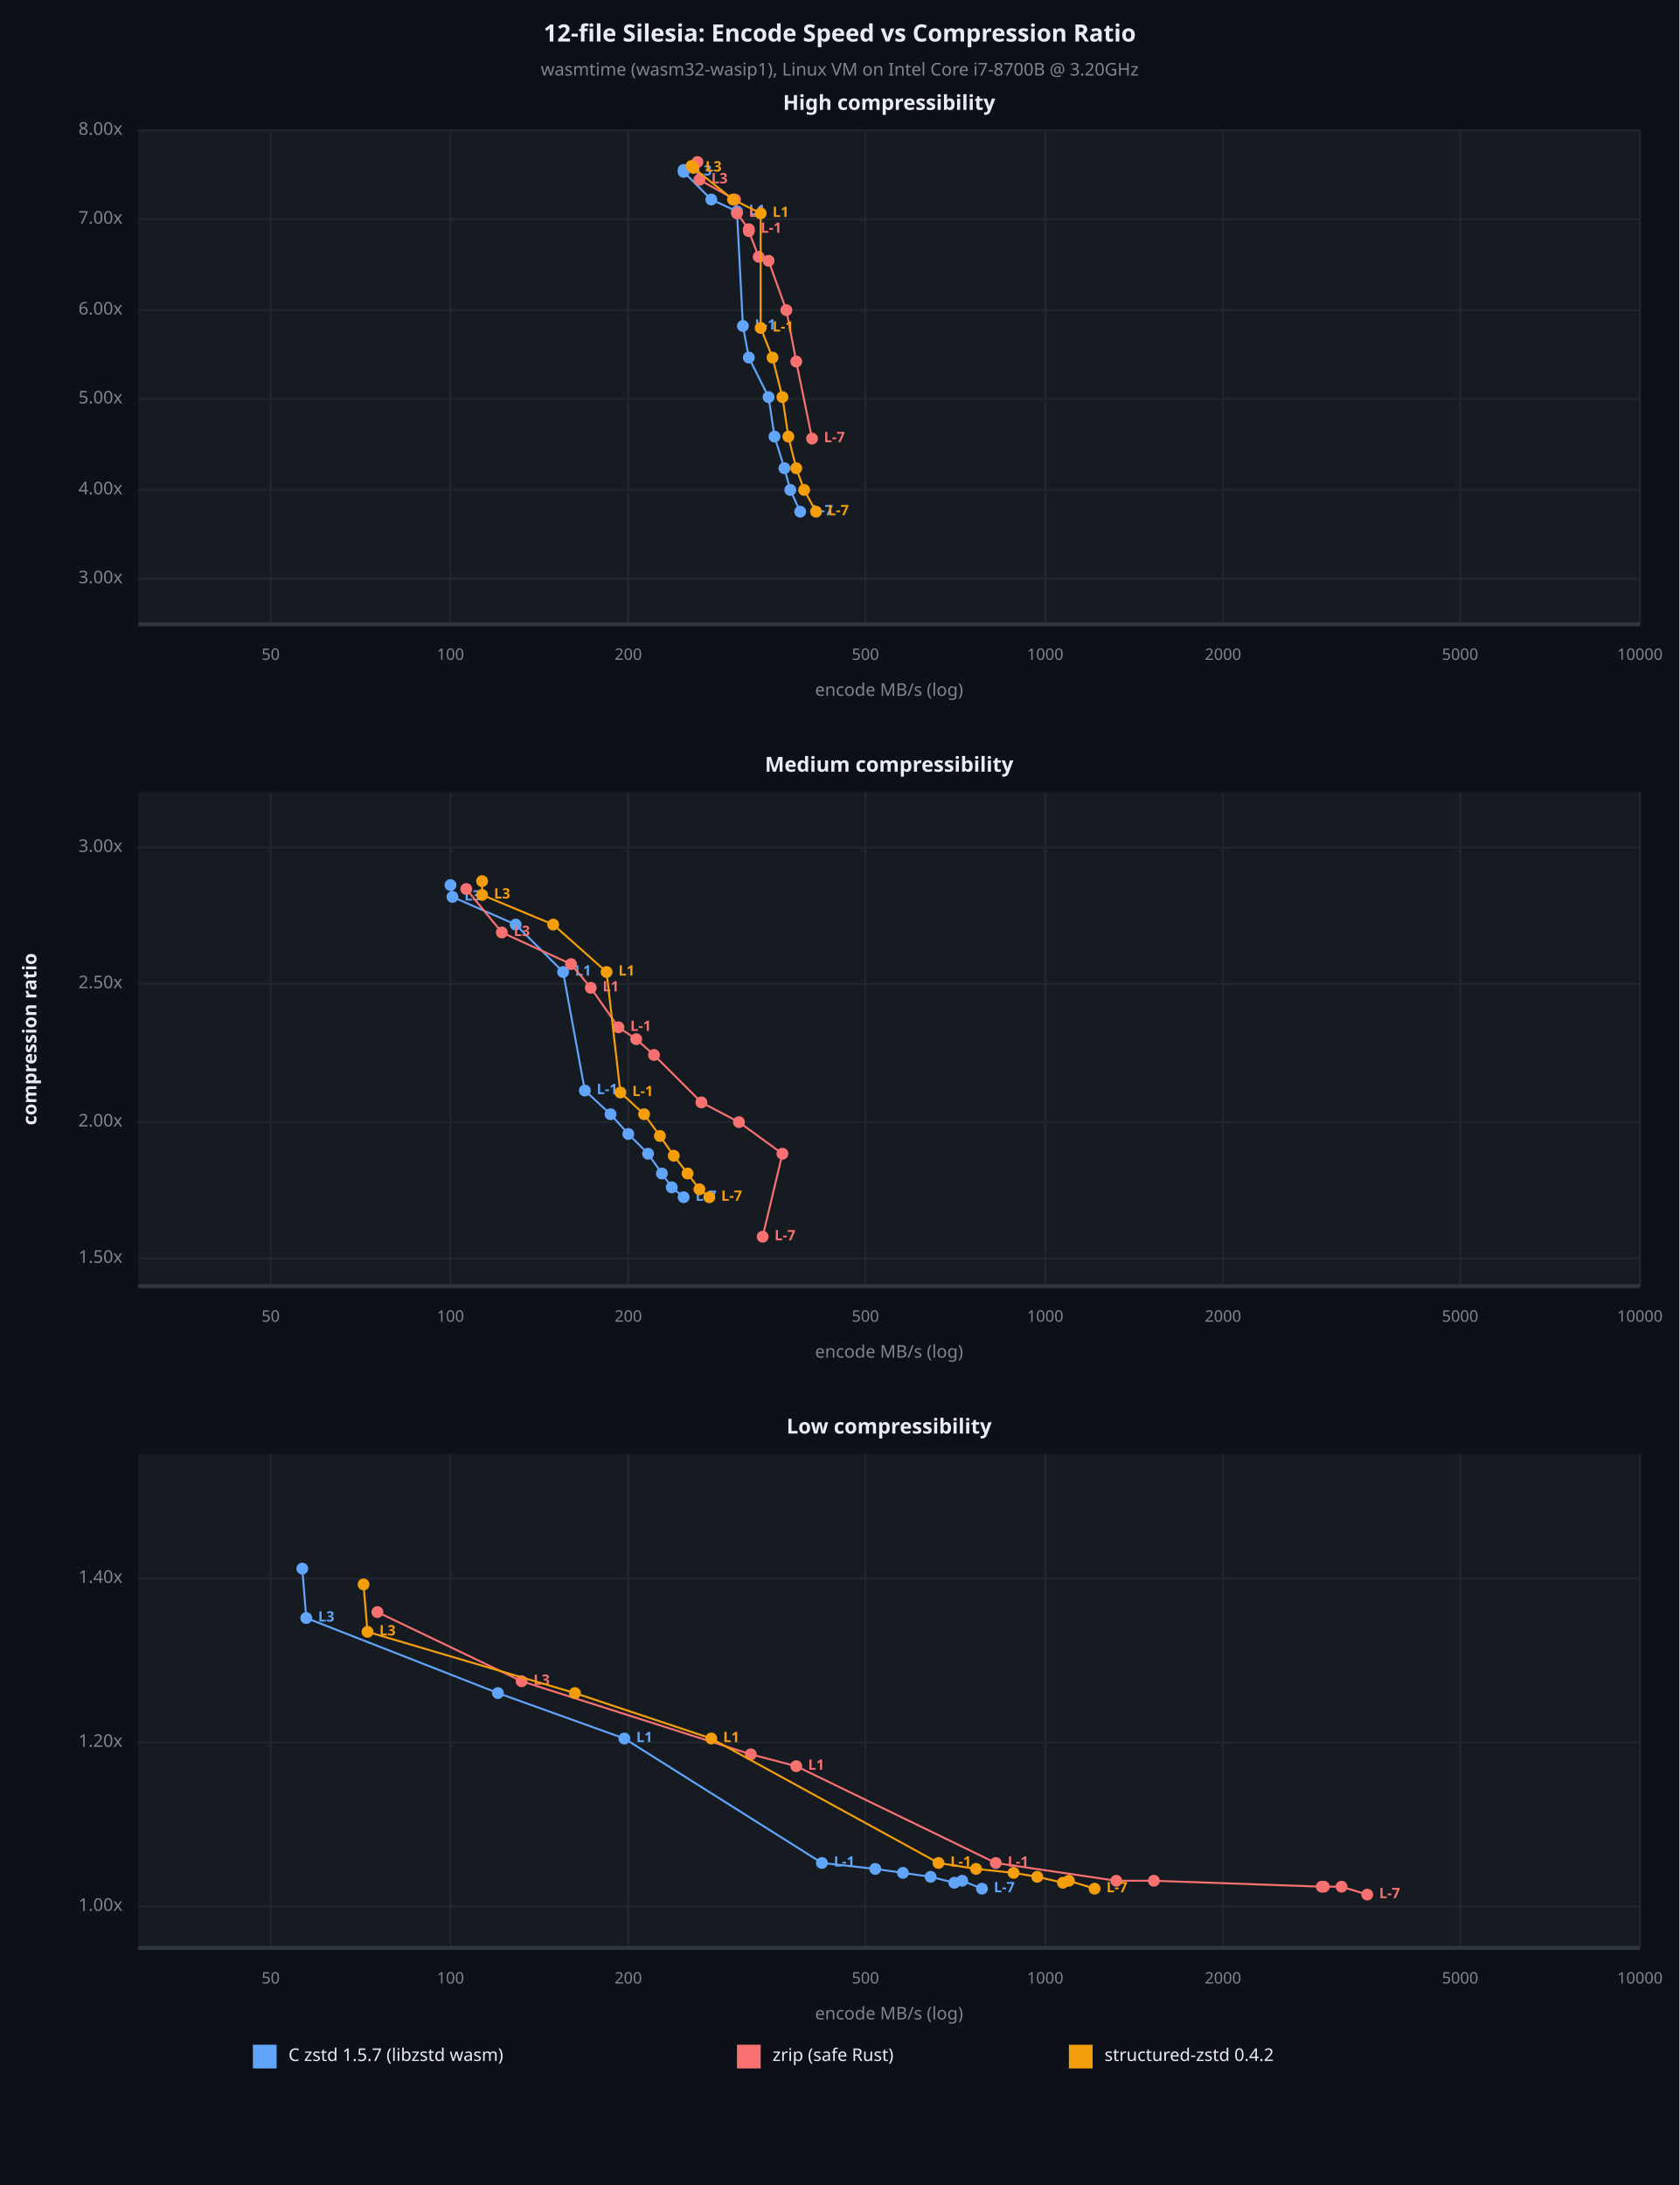
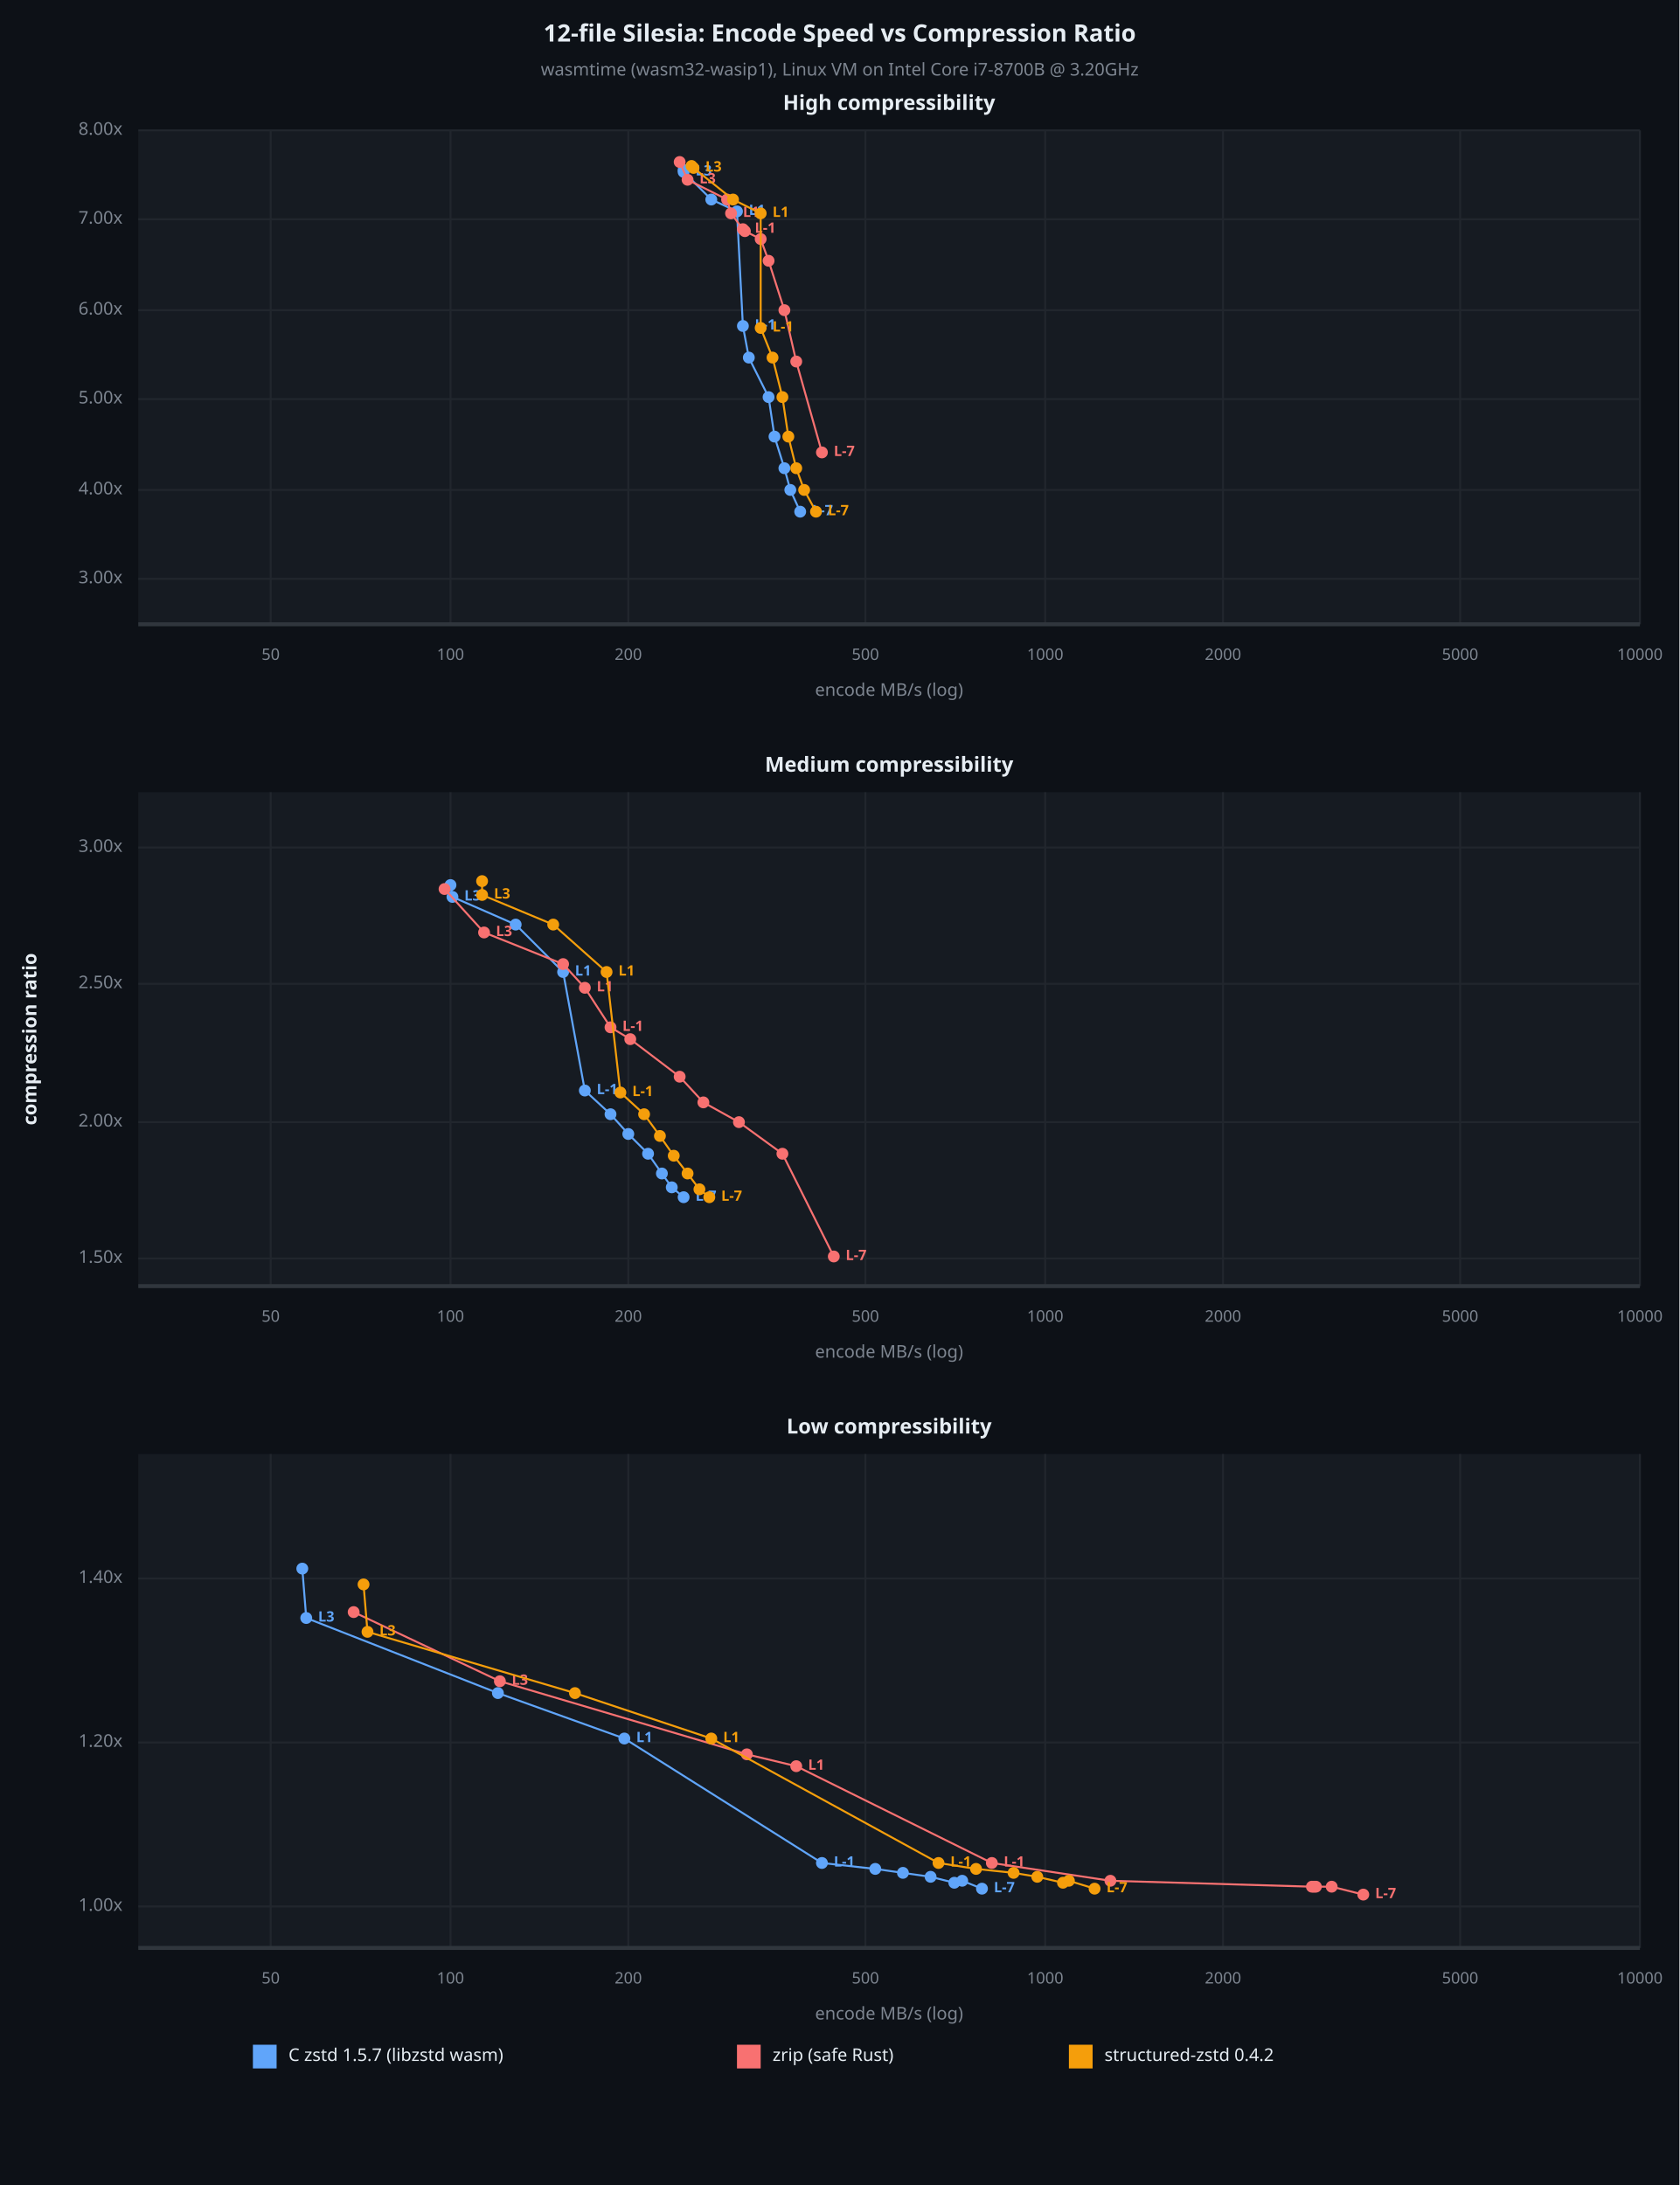
<svg xmlns="http://www.w3.org/2000/svg" viewBox="0 0 850 1106" font-family="system-ui, -apple-system, sans-serif">
  <rect x="0" y="0" width="850" height="1106" opacity="1" fill="#0D1117" stroke="none" />
  <text x="425" y="18" dy="0.5ex" text-anchor="middle" font-family="sans-serif" font-size="12.097" opacity="1" fill="#E6EDF3" font-weight="bold">
12-file Silesia: Encode Speed vs Compression Ratio
</text>
  <text x="425" y="36" dy="0.5ex" text-anchor="middle" font-family="sans-serif" font-size="8.871" opacity="1" fill="#7D8590">
wasmtime (wasm32-wasip1), Linux VM on Intel Core i7-8700B @ 3.20GHz
</text>
  <rect x="70" y="66" width="760" height="250" opacity="1" fill="#161B22" stroke="none" />
  <text x="450" y="53" dy="0.5ex" text-anchor="middle" font-family="sans-serif" font-size="10.484" opacity="1" fill="#E6EDF3" font-weight="bold">
High compressibility
</text>
  <polyline fill="none" opacity="1" stroke="#21262D" stroke-width="1" points="137,66 137,316 " />
  <text x="137" y="332" dy="0.5ex" text-anchor="middle" font-family="sans-serif" font-size="8.065" opacity="1" fill="#7D8590">
50
</text>
  <polyline fill="none" opacity="1" stroke="#21262D" stroke-width="1" points="228,66 228,316 " />
  <text x="228" y="332" dy="0.5ex" text-anchor="middle" font-family="sans-serif" font-size="8.065" opacity="1" fill="#7D8590">
100
</text>
  <polyline fill="none" opacity="1" stroke="#21262D" stroke-width="1" points="318,66 318,316 " />
  <text x="318" y="332" dy="0.5ex" text-anchor="middle" font-family="sans-serif" font-size="8.065" opacity="1" fill="#7D8590">
200
</text>
  <polyline fill="none" opacity="1" stroke="#21262D" stroke-width="1" points="438,66 438,316 " />
  <text x="438" y="332" dy="0.5ex" text-anchor="middle" font-family="sans-serif" font-size="8.065" opacity="1" fill="#7D8590">
500
</text>
  <polyline fill="none" opacity="1" stroke="#21262D" stroke-width="1" points="529,66 529,316 " />
  <text x="529" y="332" dy="0.5ex" text-anchor="middle" font-family="sans-serif" font-size="8.065" opacity="1" fill="#7D8590">
1000
</text>
  <polyline fill="none" opacity="1" stroke="#21262D" stroke-width="1" points="619,66 619,316 " />
  <text x="619" y="332" dy="0.5ex" text-anchor="middle" font-family="sans-serif" font-size="8.065" opacity="1" fill="#7D8590">
2000
</text>
  <polyline fill="none" opacity="1" stroke="#21262D" stroke-width="1" points="739,66 739,316 " />
  <text x="739" y="332" dy="0.5ex" text-anchor="middle" font-family="sans-serif" font-size="8.065" opacity="1" fill="#7D8590">
5000
</text>
  <polyline fill="none" opacity="1" stroke="#21262D" stroke-width="1" points="830,66 830,316 " />
  <text x="830" y="332" dy="0.5ex" text-anchor="middle" font-family="sans-serif" font-size="8.065" opacity="1" fill="#7D8590">
10000
</text>
  <polyline fill="none" opacity="1" stroke="#21262D" stroke-width="1" points="70,293 830,293 " />
  <text x="62" y="293" dy="0.5ex" text-anchor="end" font-family="sans-serif" font-size="8.871" opacity="1" fill="#7D8590">
3.00x
</text>
  <polyline fill="none" opacity="1" stroke="#21262D" stroke-width="1" points="70,248 830,248 " />
  <text x="62" y="248" dy="0.5ex" text-anchor="end" font-family="sans-serif" font-size="8.871" opacity="1" fill="#7D8590">
4.00x
</text>
  <polyline fill="none" opacity="1" stroke="#21262D" stroke-width="1" points="70,202 830,202 " />
  <text x="62" y="202" dy="0.5ex" text-anchor="end" font-family="sans-serif" font-size="8.871" opacity="1" fill="#7D8590">
5.00x
</text>
  <polyline fill="none" opacity="1" stroke="#21262D" stroke-width="1" points="70,157 830,157 " />
  <text x="62" y="157" dy="0.5ex" text-anchor="end" font-family="sans-serif" font-size="8.871" opacity="1" fill="#7D8590">
6.00x
</text>
  <polyline fill="none" opacity="1" stroke="#21262D" stroke-width="1" points="70,111 830,111 " />
  <text x="62" y="111" dy="0.5ex" text-anchor="end" font-family="sans-serif" font-size="8.871" opacity="1" fill="#7D8590">
7.00x
</text>
  <polyline fill="none" opacity="1" stroke="#21262D" stroke-width="1" points="70,66 830,66 " />
  <text x="62" y="66" dy="0.5ex" text-anchor="end" font-family="sans-serif" font-size="8.871" opacity="1" fill="#7D8590">
8.00x
</text>
  <polyline fill="none" opacity="1" stroke="#30363D" stroke-width="2" points="70,316 830,316 " />
  <polyline fill="none" opacity="1" stroke="#60A5FA" stroke-width="1" points="405,259 400,248 397,237 392,221 389,201 379,181 376,165 373,107 360,101 346,87 346,86 " />
  <circle cx="405" cy="259" r="3" opacity="1" fill="#60A5FA" stroke="none" stroke-width="1" />
  <text x="411" y="259" dy="0.5ex" text-anchor="start" font-family="sans-serif" font-size="7.258" opacity="1" fill="#60A5FA" font-weight="bold">
L-7
</text>
  <circle cx="400" cy="248" r="3" opacity="1" fill="#60A5FA" stroke="none" stroke-width="1" />
  <circle cx="397" cy="237" r="3" opacity="1" fill="#60A5FA" stroke="none" stroke-width="1" />
  <circle cx="392" cy="221" r="3" opacity="1" fill="#60A5FA" stroke="none" stroke-width="1" />
  <circle cx="389" cy="201" r="3" opacity="1" fill="#60A5FA" stroke="none" stroke-width="1" />
  <circle cx="379" cy="181" r="3" opacity="1" fill="#60A5FA" stroke="none" stroke-width="1" />
  <circle cx="376" cy="165" r="3" opacity="1" fill="#60A5FA" stroke="none" stroke-width="1" />
  <text x="382" y="165" dy="0.5ex" text-anchor="start" font-family="sans-serif" font-size="7.258" opacity="1" fill="#60A5FA" font-weight="bold">
L-1
</text>
  <circle cx="373" cy="107" r="3" opacity="1" fill="#60A5FA" stroke="none" stroke-width="1" />
  <text x="379" y="107" dy="0.5ex" text-anchor="start" font-family="sans-serif" font-size="7.258" opacity="1" fill="#60A5FA" font-weight="bold">
L1
</text>
  <circle cx="360" cy="101" r="3" opacity="1" fill="#60A5FA" stroke="none" stroke-width="1" />
  <circle cx="346" cy="87" r="3" opacity="1" fill="#60A5FA" stroke="none" stroke-width="1" />
  <text x="352" y="87" dy="0.5ex" text-anchor="start" font-family="sans-serif" font-size="7.258" opacity="1" fill="#60A5FA" font-weight="bold">
L3
</text>
  <circle cx="346" cy="86" r="3" opacity="1" fill="#60A5FA" stroke="none" stroke-width="1" />
-   <polyline fill="none" opacity="1" stroke="#F87171" stroke-width="1" points="411,222 403,183 398,157 389,132 384,130 379,117 379,116 373,108 372,101 354,91 353,82 " />
-   <circle cx="411" cy="222" r="3" opacity="1" fill="#F87171" stroke="none" stroke-width="1" />
-   <text x="417" y="222" dy="0.5ex" text-anchor="start" font-family="sans-serif" font-size="7.258" opacity="1" fill="#F87171" font-weight="bold">
+   <polyline fill="none" opacity="1" stroke="#F87171" stroke-width="1" points="416,229 403,183 397,157 389,132 385,121 377,117 376,116 370,108 368,101 348,91 344,82 " />
+   <circle cx="416" cy="229" r="3" opacity="1" fill="#F87171" stroke="none" stroke-width="1" />
+   <text x="422" y="229" dy="0.5ex" text-anchor="start" font-family="sans-serif" font-size="7.258" opacity="1" fill="#F87171" font-weight="bold">
L-7
</text>
  <circle cx="403" cy="183" r="3" opacity="1" fill="#F87171" stroke="none" stroke-width="1" />
-   <circle cx="398" cy="157" r="3" opacity="1" fill="#F87171" stroke="none" stroke-width="1" />
+   <circle cx="397" cy="157" r="3" opacity="1" fill="#F87171" stroke="none" stroke-width="1" />
  <circle cx="389" cy="132" r="3" opacity="1" fill="#F87171" stroke="none" stroke-width="1" />
-   <circle cx="384" cy="130" r="3" opacity="1" fill="#F87171" stroke="none" stroke-width="1" />
-   <circle cx="379" cy="117" r="3" opacity="1" fill="#F87171" stroke="none" stroke-width="1" />
-   <circle cx="379" cy="116" r="3" opacity="1" fill="#F87171" stroke="none" stroke-width="1" />
-   <text x="385" y="116" dy="0.5ex" text-anchor="start" font-family="sans-serif" font-size="7.258" opacity="1" fill="#F87171" font-weight="bold">
- L-1
- </text>
-   <circle cx="373" cy="108" r="3" opacity="1" fill="#F87171" stroke="none" stroke-width="1" />
-   <text x="379" y="108" dy="0.5ex" text-anchor="start" font-family="sans-serif" font-size="7.258" opacity="1" fill="#F87171" font-weight="bold">
- L1
- </text>
-   <circle cx="372" cy="101" r="3" opacity="1" fill="#F87171" stroke="none" stroke-width="1" />
-   <circle cx="354" cy="91" r="3" opacity="1" fill="#F87171" stroke="none" stroke-width="1" />
-   <text x="360" y="91" dy="0.5ex" text-anchor="start" font-family="sans-serif" font-size="7.258" opacity="1" fill="#F87171" font-weight="bold">
- L3
- </text>
-   <circle cx="353" cy="82" r="3" opacity="1" fill="#F87171" stroke="none" stroke-width="1" />
+   <circle cx="385" cy="121" r="3" opacity="1" fill="#F87171" stroke="none" stroke-width="1" />
+   <circle cx="377" cy="117" r="3" opacity="1" fill="#F87171" stroke="none" stroke-width="1" />
+   <circle cx="376" cy="116" r="3" opacity="1" fill="#F87171" stroke="none" stroke-width="1" />
+   <text x="382" y="116" dy="0.5ex" text-anchor="start" font-family="sans-serif" font-size="7.258" opacity="1" fill="#F87171" font-weight="bold">
+ L-1
+ </text>
+   <circle cx="370" cy="108" r="3" opacity="1" fill="#F87171" stroke="none" stroke-width="1" />
+   <text x="376" y="108" dy="0.5ex" text-anchor="start" font-family="sans-serif" font-size="7.258" opacity="1" fill="#F87171" font-weight="bold">
+ L1
+ </text>
+   <circle cx="368" cy="101" r="3" opacity="1" fill="#F87171" stroke="none" stroke-width="1" />
+   <circle cx="348" cy="91" r="3" opacity="1" fill="#F87171" stroke="none" stroke-width="1" />
+   <text x="354" y="91" dy="0.5ex" text-anchor="start" font-family="sans-serif" font-size="7.258" opacity="1" fill="#F87171" font-weight="bold">
+ L3
+ </text>
+   <circle cx="344" cy="82" r="3" opacity="1" fill="#F87171" stroke="none" stroke-width="1" />
  <polyline fill="none" opacity="1" stroke="#F59E0B" stroke-width="1" points="413,259 407,248 403,237 399,221 396,201 391,181 385,166 385,108 371,101 351,85 350,84 " />
  <circle cx="413" cy="259" r="3" opacity="1" fill="#F59E0B" stroke="none" stroke-width="1" />
  <text x="419" y="259" dy="0.5ex" text-anchor="start" font-family="sans-serif" font-size="7.258" opacity="1" fill="#F59E0B" font-weight="bold">
L-7
</text>
  <circle cx="407" cy="248" r="3" opacity="1" fill="#F59E0B" stroke="none" stroke-width="1" />
  <circle cx="403" cy="237" r="3" opacity="1" fill="#F59E0B" stroke="none" stroke-width="1" />
  <circle cx="399" cy="221" r="3" opacity="1" fill="#F59E0B" stroke="none" stroke-width="1" />
  <circle cx="396" cy="201" r="3" opacity="1" fill="#F59E0B" stroke="none" stroke-width="1" />
  <circle cx="391" cy="181" r="3" opacity="1" fill="#F59E0B" stroke="none" stroke-width="1" />
  <circle cx="385" cy="166" r="3" opacity="1" fill="#F59E0B" stroke="none" stroke-width="1" />
  <text x="391" y="166" dy="0.5ex" text-anchor="start" font-family="sans-serif" font-size="7.258" opacity="1" fill="#F59E0B" font-weight="bold">
L-1
</text>
  <circle cx="385" cy="108" r="3" opacity="1" fill="#F59E0B" stroke="none" stroke-width="1" />
  <text x="391" y="108" dy="0.5ex" text-anchor="start" font-family="sans-serif" font-size="7.258" opacity="1" fill="#F59E0B" font-weight="bold">
L1
</text>
  <circle cx="371" cy="101" r="3" opacity="1" fill="#F59E0B" stroke="none" stroke-width="1" />
  <circle cx="351" cy="85" r="3" opacity="1" fill="#F59E0B" stroke="none" stroke-width="1" />
  <text x="357" y="85" dy="0.5ex" text-anchor="start" font-family="sans-serif" font-size="7.258" opacity="1" fill="#F59E0B" font-weight="bold">
L3
</text>
  <circle cx="350" cy="84" r="3" opacity="1" fill="#F59E0B" stroke="none" stroke-width="1" />
  <text x="450" y="350" dy="0.5ex" text-anchor="middle" font-family="sans-serif" font-size="8.871" opacity="1" fill="#7D8590">
encode MB/s (log)
</text>
  <rect x="70" y="401" width="760" height="250" opacity="1" fill="#161B22" stroke="none" />
  <text x="450" y="388" dy="0.5ex" text-anchor="middle" font-family="sans-serif" font-size="10.484" opacity="1" fill="#E6EDF3" font-weight="bold">
Medium compressibility
</text>
  <polyline fill="none" opacity="1" stroke="#21262D" stroke-width="1" points="137,401 137,651 " />
  <text x="137" y="667" dy="0.5ex" text-anchor="middle" font-family="sans-serif" font-size="8.065" opacity="1" fill="#7D8590">
50
</text>
  <polyline fill="none" opacity="1" stroke="#21262D" stroke-width="1" points="228,401 228,651 " />
  <text x="228" y="667" dy="0.5ex" text-anchor="middle" font-family="sans-serif" font-size="8.065" opacity="1" fill="#7D8590">
100
</text>
  <polyline fill="none" opacity="1" stroke="#21262D" stroke-width="1" points="318,401 318,651 " />
  <text x="318" y="667" dy="0.5ex" text-anchor="middle" font-family="sans-serif" font-size="8.065" opacity="1" fill="#7D8590">
200
</text>
  <polyline fill="none" opacity="1" stroke="#21262D" stroke-width="1" points="438,401 438,651 " />
  <text x="438" y="667" dy="0.5ex" text-anchor="middle" font-family="sans-serif" font-size="8.065" opacity="1" fill="#7D8590">
500
</text>
  <polyline fill="none" opacity="1" stroke="#21262D" stroke-width="1" points="529,401 529,651 " />
  <text x="529" y="667" dy="0.5ex" text-anchor="middle" font-family="sans-serif" font-size="8.065" opacity="1" fill="#7D8590">
1000
</text>
  <polyline fill="none" opacity="1" stroke="#21262D" stroke-width="1" points="619,401 619,651 " />
  <text x="619" y="667" dy="0.5ex" text-anchor="middle" font-family="sans-serif" font-size="8.065" opacity="1" fill="#7D8590">
2000
</text>
  <polyline fill="none" opacity="1" stroke="#21262D" stroke-width="1" points="739,401 739,651 " />
  <text x="739" y="667" dy="0.5ex" text-anchor="middle" font-family="sans-serif" font-size="8.065" opacity="1" fill="#7D8590">
5000
</text>
  <polyline fill="none" opacity="1" stroke="#21262D" stroke-width="1" points="830,401 830,651 " />
  <text x="830" y="667" dy="0.5ex" text-anchor="middle" font-family="sans-serif" font-size="8.065" opacity="1" fill="#7D8590">
10000
</text>
  <polyline fill="none" opacity="1" stroke="#21262D" stroke-width="1" points="70,637 830,637 " />
  <text x="62" y="637" dy="0.5ex" text-anchor="end" font-family="sans-serif" font-size="8.871" opacity="1" fill="#7D8590">
1.50x
</text>
  <polyline fill="none" opacity="1" stroke="#21262D" stroke-width="1" points="70,568 830,568 " />
  <text x="62" y="568" dy="0.5ex" text-anchor="end" font-family="sans-serif" font-size="8.871" opacity="1" fill="#7D8590">
2.00x
</text>
  <polyline fill="none" opacity="1" stroke="#21262D" stroke-width="1" points="70,498 830,498 " />
  <text x="62" y="498" dy="0.5ex" text-anchor="end" font-family="sans-serif" font-size="8.871" opacity="1" fill="#7D8590">
2.50x
</text>
  <polyline fill="none" opacity="1" stroke="#21262D" stroke-width="1" points="70,429 830,429 " />
  <text x="62" y="429" dy="0.5ex" text-anchor="end" font-family="sans-serif" font-size="8.871" opacity="1" fill="#7D8590">
3.00x
</text>
  <polyline fill="none" opacity="1" stroke="#30363D" stroke-width="2" points="70,651 830,651 " />
  <polyline fill="none" opacity="1" stroke="#60A5FA" stroke-width="1" points="346,606 340,601 335,594 328,584 318,574 309,564 296,552 285,492 261,468 229,454 228,448 " />
  <circle cx="346" cy="606" r="3" opacity="1" fill="#60A5FA" stroke="none" stroke-width="1" />
  <text x="352" y="606" dy="0.5ex" text-anchor="start" font-family="sans-serif" font-size="7.258" opacity="1" fill="#60A5FA" font-weight="bold">
L-7
</text>
  <circle cx="340" cy="601" r="3" opacity="1" fill="#60A5FA" stroke="none" stroke-width="1" />
  <circle cx="335" cy="594" r="3" opacity="1" fill="#60A5FA" stroke="none" stroke-width="1" />
  <circle cx="328" cy="584" r="3" opacity="1" fill="#60A5FA" stroke="none" stroke-width="1" />
  <circle cx="318" cy="574" r="3" opacity="1" fill="#60A5FA" stroke="none" stroke-width="1" />
  <circle cx="309" cy="564" r="3" opacity="1" fill="#60A5FA" stroke="none" stroke-width="1" />
  <circle cx="296" cy="552" r="3" opacity="1" fill="#60A5FA" stroke="none" stroke-width="1" />
  <text x="302" y="552" dy="0.5ex" text-anchor="start" font-family="sans-serif" font-size="7.258" opacity="1" fill="#60A5FA" font-weight="bold">
L-1
</text>
  <circle cx="285" cy="492" r="3" opacity="1" fill="#60A5FA" stroke="none" stroke-width="1" />
  <text x="291" y="492" dy="0.5ex" text-anchor="start" font-family="sans-serif" font-size="7.258" opacity="1" fill="#60A5FA" font-weight="bold">
L1
</text>
  <circle cx="261" cy="468" r="3" opacity="1" fill="#60A5FA" stroke="none" stroke-width="1" />
  <circle cx="229" cy="454" r="3" opacity="1" fill="#60A5FA" stroke="none" stroke-width="1" />
  <text x="235" y="454" dy="0.5ex" text-anchor="start" font-family="sans-serif" font-size="7.258" opacity="1" fill="#60A5FA" font-weight="bold">
L3
</text>
  <circle cx="228" cy="448" r="3" opacity="1" fill="#60A5FA" stroke="none" stroke-width="1" />
-   <polyline fill="none" opacity="1" stroke="#F87171" stroke-width="1" points="386,626 396,584 374,568 355,558 331,534 322,526 313,520 299,500 289,488 254,472 236,450 " />
-   <circle cx="386" cy="626" r="3" opacity="1" fill="#F87171" stroke="none" stroke-width="1" />
-   <text x="392" y="626" dy="0.5ex" text-anchor="start" font-family="sans-serif" font-size="7.258" opacity="1" fill="#F87171" font-weight="bold">
+   <polyline fill="none" opacity="1" stroke="#F87171" stroke-width="1" points="422,636 396,584 374,568 356,558 344,545 319,526 309,520 296,500 285,488 245,472 225,450 " />
+   <circle cx="422" cy="636" r="3" opacity="1" fill="#F87171" stroke="none" stroke-width="1" />
+   <text x="428" y="636" dy="0.5ex" text-anchor="start" font-family="sans-serif" font-size="7.258" opacity="1" fill="#F87171" font-weight="bold">
L-7
</text>
  <circle cx="396" cy="584" r="3" opacity="1" fill="#F87171" stroke="none" stroke-width="1" />
  <circle cx="374" cy="568" r="3" opacity="1" fill="#F87171" stroke="none" stroke-width="1" />
-   <circle cx="355" cy="558" r="3" opacity="1" fill="#F87171" stroke="none" stroke-width="1" />
-   <circle cx="331" cy="534" r="3" opacity="1" fill="#F87171" stroke="none" stroke-width="1" />
-   <circle cx="322" cy="526" r="3" opacity="1" fill="#F87171" stroke="none" stroke-width="1" />
-   <circle cx="313" cy="520" r="3" opacity="1" fill="#F87171" stroke="none" stroke-width="1" />
-   <text x="319" y="520" dy="0.5ex" text-anchor="start" font-family="sans-serif" font-size="7.258" opacity="1" fill="#F87171" font-weight="bold">
- L-1
- </text>
-   <circle cx="299" cy="500" r="3" opacity="1" fill="#F87171" stroke="none" stroke-width="1" />
-   <text x="305" y="500" dy="0.5ex" text-anchor="start" font-family="sans-serif" font-size="7.258" opacity="1" fill="#F87171" font-weight="bold">
- L1
- </text>
-   <circle cx="289" cy="488" r="3" opacity="1" fill="#F87171" stroke="none" stroke-width="1" />
-   <circle cx="254" cy="472" r="3" opacity="1" fill="#F87171" stroke="none" stroke-width="1" />
-   <text x="260" y="472" dy="0.5ex" text-anchor="start" font-family="sans-serif" font-size="7.258" opacity="1" fill="#F87171" font-weight="bold">
- L3
- </text>
-   <circle cx="236" cy="450" r="3" opacity="1" fill="#F87171" stroke="none" stroke-width="1" />
+   <circle cx="356" cy="558" r="3" opacity="1" fill="#F87171" stroke="none" stroke-width="1" />
+   <circle cx="344" cy="545" r="3" opacity="1" fill="#F87171" stroke="none" stroke-width="1" />
+   <circle cx="319" cy="526" r="3" opacity="1" fill="#F87171" stroke="none" stroke-width="1" />
+   <circle cx="309" cy="520" r="3" opacity="1" fill="#F87171" stroke="none" stroke-width="1" />
+   <text x="315" y="520" dy="0.5ex" text-anchor="start" font-family="sans-serif" font-size="7.258" opacity="1" fill="#F87171" font-weight="bold">
+ L-1
+ </text>
+   <circle cx="296" cy="500" r="3" opacity="1" fill="#F87171" stroke="none" stroke-width="1" />
+   <text x="302" y="500" dy="0.5ex" text-anchor="start" font-family="sans-serif" font-size="7.258" opacity="1" fill="#F87171" font-weight="bold">
+ L1
+ </text>
+   <circle cx="285" cy="488" r="3" opacity="1" fill="#F87171" stroke="none" stroke-width="1" />
+   <circle cx="245" cy="472" r="3" opacity="1" fill="#F87171" stroke="none" stroke-width="1" />
+   <text x="251" y="472" dy="0.5ex" text-anchor="start" font-family="sans-serif" font-size="7.258" opacity="1" fill="#F87171" font-weight="bold">
+ L3
+ </text>
+   <circle cx="225" cy="450" r="3" opacity="1" fill="#F87171" stroke="none" stroke-width="1" />
  <polyline fill="none" opacity="1" stroke="#F59E0B" stroke-width="1" points="359,606 354,602 348,594 341,585 334,575 326,564 314,553 307,492 280,468 244,453 244,446 " />
  <circle cx="359" cy="606" r="3" opacity="1" fill="#F59E0B" stroke="none" stroke-width="1" />
  <text x="365" y="606" dy="0.5ex" text-anchor="start" font-family="sans-serif" font-size="7.258" opacity="1" fill="#F59E0B" font-weight="bold">
L-7
</text>
  <circle cx="354" cy="602" r="3" opacity="1" fill="#F59E0B" stroke="none" stroke-width="1" />
  <circle cx="348" cy="594" r="3" opacity="1" fill="#F59E0B" stroke="none" stroke-width="1" />
  <circle cx="341" cy="585" r="3" opacity="1" fill="#F59E0B" stroke="none" stroke-width="1" />
  <circle cx="334" cy="575" r="3" opacity="1" fill="#F59E0B" stroke="none" stroke-width="1" />
  <circle cx="326" cy="564" r="3" opacity="1" fill="#F59E0B" stroke="none" stroke-width="1" />
  <circle cx="314" cy="553" r="3" opacity="1" fill="#F59E0B" stroke="none" stroke-width="1" />
  <text x="320" y="553" dy="0.5ex" text-anchor="start" font-family="sans-serif" font-size="7.258" opacity="1" fill="#F59E0B" font-weight="bold">
L-1
</text>
  <circle cx="307" cy="492" r="3" opacity="1" fill="#F59E0B" stroke="none" stroke-width="1" />
  <text x="313" y="492" dy="0.5ex" text-anchor="start" font-family="sans-serif" font-size="7.258" opacity="1" fill="#F59E0B" font-weight="bold">
L1
</text>
  <circle cx="280" cy="468" r="3" opacity="1" fill="#F59E0B" stroke="none" stroke-width="1" />
  <circle cx="244" cy="453" r="3" opacity="1" fill="#F59E0B" stroke="none" stroke-width="1" />
  <text x="250" y="453" dy="0.5ex" text-anchor="start" font-family="sans-serif" font-size="7.258" opacity="1" fill="#F59E0B" font-weight="bold">
L3
</text>
  <circle cx="244" cy="446" r="3" opacity="1" fill="#F59E0B" stroke="none" stroke-width="1" />
  <text x="450" y="685" dy="0.5ex" text-anchor="middle" font-family="sans-serif" font-size="8.871" opacity="1" fill="#7D8590">
encode MB/s (log)
</text>
  <rect x="70" y="736" width="760" height="250" opacity="1" fill="#161B22" stroke="none" />
  <text x="450" y="723" dy="0.5ex" text-anchor="middle" font-family="sans-serif" font-size="10.484" opacity="1" fill="#E6EDF3" font-weight="bold">
Low compressibility
</text>
  <polyline fill="none" opacity="1" stroke="#21262D" stroke-width="1" points="137,736 137,986 " />
  <text x="137" y="1002" dy="0.5ex" text-anchor="middle" font-family="sans-serif" font-size="8.065" opacity="1" fill="#7D8590">
50
</text>
  <polyline fill="none" opacity="1" stroke="#21262D" stroke-width="1" points="228,736 228,986 " />
  <text x="228" y="1002" dy="0.5ex" text-anchor="middle" font-family="sans-serif" font-size="8.065" opacity="1" fill="#7D8590">
100
</text>
  <polyline fill="none" opacity="1" stroke="#21262D" stroke-width="1" points="318,736 318,986 " />
  <text x="318" y="1002" dy="0.5ex" text-anchor="middle" font-family="sans-serif" font-size="8.065" opacity="1" fill="#7D8590">
200
</text>
  <polyline fill="none" opacity="1" stroke="#21262D" stroke-width="1" points="438,736 438,986 " />
  <text x="438" y="1002" dy="0.5ex" text-anchor="middle" font-family="sans-serif" font-size="8.065" opacity="1" fill="#7D8590">
500
</text>
  <polyline fill="none" opacity="1" stroke="#21262D" stroke-width="1" points="529,736 529,986 " />
  <text x="529" y="1002" dy="0.5ex" text-anchor="middle" font-family="sans-serif" font-size="8.065" opacity="1" fill="#7D8590">
1000
</text>
  <polyline fill="none" opacity="1" stroke="#21262D" stroke-width="1" points="619,736 619,986 " />
  <text x="619" y="1002" dy="0.5ex" text-anchor="middle" font-family="sans-serif" font-size="8.065" opacity="1" fill="#7D8590">
2000
</text>
  <polyline fill="none" opacity="1" stroke="#21262D" stroke-width="1" points="739,736 739,986 " />
  <text x="739" y="1002" dy="0.5ex" text-anchor="middle" font-family="sans-serif" font-size="8.065" opacity="1" fill="#7D8590">
5000
</text>
  <polyline fill="none" opacity="1" stroke="#21262D" stroke-width="1" points="830,736 830,986 " />
  <text x="830" y="1002" dy="0.5ex" text-anchor="middle" font-family="sans-serif" font-size="8.065" opacity="1" fill="#7D8590">
10000
</text>
  <polyline fill="none" opacity="1" stroke="#21262D" stroke-width="1" points="70,965 830,965 " />
  <text x="62" y="965" dy="0.5ex" text-anchor="end" font-family="sans-serif" font-size="8.871" opacity="1" fill="#7D8590">
1.00x
</text>
  <polyline fill="none" opacity="1" stroke="#21262D" stroke-width="1" points="70,882 830,882 " />
  <text x="62" y="882" dy="0.5ex" text-anchor="end" font-family="sans-serif" font-size="8.871" opacity="1" fill="#7D8590">
1.20x
</text>
  <polyline fill="none" opacity="1" stroke="#21262D" stroke-width="1" points="70,799 830,799 " />
  <text x="62" y="799" dy="0.5ex" text-anchor="end" font-family="sans-serif" font-size="8.871" opacity="1" fill="#7D8590">
1.40x
</text>
  <polyline fill="none" opacity="1" stroke="#30363D" stroke-width="2" points="70,986 830,986 " />
  <polyline fill="none" opacity="1" stroke="#60A5FA" stroke-width="1" points="497,956 487,952 483,953 471,950 457,948 443,946 416,943 316,880 252,857 155,819 153,794 " />
  <circle cx="497" cy="956" r="3" opacity="1" fill="#60A5FA" stroke="none" stroke-width="1" />
  <text x="503" y="956" dy="0.5ex" text-anchor="start" font-family="sans-serif" font-size="7.258" opacity="1" fill="#60A5FA" font-weight="bold">
L-7
</text>
  <circle cx="487" cy="952" r="3" opacity="1" fill="#60A5FA" stroke="none" stroke-width="1" />
  <circle cx="483" cy="953" r="3" opacity="1" fill="#60A5FA" stroke="none" stroke-width="1" />
  <circle cx="471" cy="950" r="3" opacity="1" fill="#60A5FA" stroke="none" stroke-width="1" />
  <circle cx="457" cy="948" r="3" opacity="1" fill="#60A5FA" stroke="none" stroke-width="1" />
  <circle cx="443" cy="946" r="3" opacity="1" fill="#60A5FA" stroke="none" stroke-width="1" />
  <circle cx="416" cy="943" r="3" opacity="1" fill="#60A5FA" stroke="none" stroke-width="1" />
  <text x="422" y="943" dy="0.5ex" text-anchor="start" font-family="sans-serif" font-size="7.258" opacity="1" fill="#60A5FA" font-weight="bold">
L-1
</text>
  <circle cx="316" cy="880" r="3" opacity="1" fill="#60A5FA" stroke="none" stroke-width="1" />
  <text x="322" y="880" dy="0.5ex" text-anchor="start" font-family="sans-serif" font-size="7.258" opacity="1" fill="#60A5FA" font-weight="bold">
L1
</text>
  <circle cx="252" cy="857" r="3" opacity="1" fill="#60A5FA" stroke="none" stroke-width="1" />
  <circle cx="155" cy="819" r="3" opacity="1" fill="#60A5FA" stroke="none" stroke-width="1" />
  <text x="161" y="819" dy="0.5ex" text-anchor="start" font-family="sans-serif" font-size="7.258" opacity="1" fill="#60A5FA" font-weight="bold">
L3
</text>
  <circle cx="153" cy="794" r="3" opacity="1" fill="#60A5FA" stroke="none" stroke-width="1" />
-   <polyline fill="none" opacity="1" stroke="#F87171" stroke-width="1" points="692,959 679,955 670,955 669,955 584,952 565,952 504,943 403,894 380,888 264,851 191,816 " />
-   <circle cx="692" cy="959" r="3" opacity="1" fill="#F87171" stroke="none" stroke-width="1" />
-   <text x="698" y="959" dy="0.5ex" text-anchor="start" font-family="sans-serif" font-size="7.258" opacity="1" fill="#F87171" font-weight="bold">
- L-7
- </text>
-   <circle cx="679" cy="955" r="3" opacity="1" fill="#F87171" stroke="none" stroke-width="1" />
-   <circle cx="670" cy="955" r="3" opacity="1" fill="#F87171" stroke="none" stroke-width="1" />
-   <circle cx="669" cy="955" r="3" opacity="1" fill="#F87171" stroke="none" stroke-width="1" />
-   <circle cx="584" cy="952" r="3" opacity="1" fill="#F87171" stroke="none" stroke-width="1" />
-   <circle cx="565" cy="952" r="3" opacity="1" fill="#F87171" stroke="none" stroke-width="1" />
-   <circle cx="504" cy="943" r="3" opacity="1" fill="#F87171" stroke="none" stroke-width="1" />
-   <text x="510" y="943" dy="0.5ex" text-anchor="start" font-family="sans-serif" font-size="7.258" opacity="1" fill="#F87171" font-weight="bold">
+   <polyline fill="none" opacity="1" stroke="#F87171" stroke-width="1" points="690,959 674,955 666,955 665,955 664,955 562,952 502,943 403,894 378,888 253,851 179,816 " />
+   <circle cx="690" cy="959" r="3" opacity="1" fill="#F87171" stroke="none" stroke-width="1" />
+   <text x="696" y="959" dy="0.5ex" text-anchor="start" font-family="sans-serif" font-size="7.258" opacity="1" fill="#F87171" font-weight="bold">
+ L-7
+ </text>
+   <circle cx="674" cy="955" r="3" opacity="1" fill="#F87171" stroke="none" stroke-width="1" />
+   <circle cx="666" cy="955" r="3" opacity="1" fill="#F87171" stroke="none" stroke-width="1" />
+   <circle cx="665" cy="955" r="3" opacity="1" fill="#F87171" stroke="none" stroke-width="1" />
+   <circle cx="664" cy="955" r="3" opacity="1" fill="#F87171" stroke="none" stroke-width="1" />
+   <circle cx="562" cy="952" r="3" opacity="1" fill="#F87171" stroke="none" stroke-width="1" />
+   <circle cx="502" cy="943" r="3" opacity="1" fill="#F87171" stroke="none" stroke-width="1" />
+   <text x="508" y="943" dy="0.5ex" text-anchor="start" font-family="sans-serif" font-size="7.258" opacity="1" fill="#F87171" font-weight="bold">
L-1
</text>
  <circle cx="403" cy="894" r="3" opacity="1" fill="#F87171" stroke="none" stroke-width="1" />
  <text x="409" y="894" dy="0.5ex" text-anchor="start" font-family="sans-serif" font-size="7.258" opacity="1" fill="#F87171" font-weight="bold">
L1
</text>
-   <circle cx="380" cy="888" r="3" opacity="1" fill="#F87171" stroke="none" stroke-width="1" />
-   <circle cx="264" cy="851" r="3" opacity="1" fill="#F87171" stroke="none" stroke-width="1" />
-   <text x="270" y="851" dy="0.5ex" text-anchor="start" font-family="sans-serif" font-size="7.258" opacity="1" fill="#F87171" font-weight="bold">
- L3
- </text>
-   <circle cx="191" cy="816" r="3" opacity="1" fill="#F87171" stroke="none" stroke-width="1" />
+   <circle cx="378" cy="888" r="3" opacity="1" fill="#F87171" stroke="none" stroke-width="1" />
+   <circle cx="253" cy="851" r="3" opacity="1" fill="#F87171" stroke="none" stroke-width="1" />
+   <text x="259" y="851" dy="0.5ex" text-anchor="start" font-family="sans-serif" font-size="7.258" opacity="1" fill="#F87171" font-weight="bold">
+ L3
+ </text>
+   <circle cx="179" cy="816" r="3" opacity="1" fill="#F87171" stroke="none" stroke-width="1" />
  <polyline fill="none" opacity="1" stroke="#F59E0B" stroke-width="1" points="554,956 541,952 538,953 525,950 513,948 494,946 475,943 360,880 291,857 186,826 184,802 " />
  <circle cx="554" cy="956" r="3" opacity="1" fill="#F59E0B" stroke="none" stroke-width="1" />
  <text x="560" y="956" dy="0.5ex" text-anchor="start" font-family="sans-serif" font-size="7.258" opacity="1" fill="#F59E0B" font-weight="bold">
L-7
</text>
  <circle cx="541" cy="952" r="3" opacity="1" fill="#F59E0B" stroke="none" stroke-width="1" />
  <circle cx="538" cy="953" r="3" opacity="1" fill="#F59E0B" stroke="none" stroke-width="1" />
  <circle cx="525" cy="950" r="3" opacity="1" fill="#F59E0B" stroke="none" stroke-width="1" />
  <circle cx="513" cy="948" r="3" opacity="1" fill="#F59E0B" stroke="none" stroke-width="1" />
  <circle cx="494" cy="946" r="3" opacity="1" fill="#F59E0B" stroke="none" stroke-width="1" />
  <circle cx="475" cy="943" r="3" opacity="1" fill="#F59E0B" stroke="none" stroke-width="1" />
  <text x="481" y="943" dy="0.5ex" text-anchor="start" font-family="sans-serif" font-size="7.258" opacity="1" fill="#F59E0B" font-weight="bold">
L-1
</text>
  <circle cx="360" cy="880" r="3" opacity="1" fill="#F59E0B" stroke="none" stroke-width="1" />
  <text x="366" y="880" dy="0.5ex" text-anchor="start" font-family="sans-serif" font-size="7.258" opacity="1" fill="#F59E0B" font-weight="bold">
L1
</text>
  <circle cx="291" cy="857" r="3" opacity="1" fill="#F59E0B" stroke="none" stroke-width="1" />
  <circle cx="186" cy="826" r="3" opacity="1" fill="#F59E0B" stroke="none" stroke-width="1" />
  <text x="192" y="826" dy="0.5ex" text-anchor="start" font-family="sans-serif" font-size="7.258" opacity="1" fill="#F59E0B" font-weight="bold">
L3
</text>
  <circle cx="184" cy="802" r="3" opacity="1" fill="#F59E0B" stroke="none" stroke-width="1" />
  <text x="450" y="1020" dy="0.5ex" text-anchor="middle" font-family="sans-serif" font-size="8.871" opacity="1" fill="#7D8590">
encode MB/s (log)
</text>
  <text x="16" y="526" dy="0.5ex" text-anchor="middle" font-family="sans-serif" font-size="9.677" opacity="1" fill="#E6EDF3" font-weight="bold" transform="rotate(270, 16, 526)">
compression ratio
</text>
  <rect x="128" y="1035" width="12" height="12" opacity="1" fill="#60A5FA" stroke="none" />
  <text x="146" y="1041" dy="0.5ex" text-anchor="start" font-family="sans-serif" font-size="8.871" opacity="1" fill="#E6EDF3">
C zstd 1.5.7 (libzstd wasm)
</text>
  <rect x="373" y="1035" width="12" height="12" opacity="1" fill="#F87171" stroke="none" />
  <text x="391" y="1041" dy="0.5ex" text-anchor="start" font-family="sans-serif" font-size="8.871" opacity="1" fill="#E6EDF3">
zrip (safe Rust)
</text>
  <rect x="541" y="1035" width="12" height="12" opacity="1" fill="#F59E0B" stroke="none" />
  <text x="559" y="1041" dy="0.5ex" text-anchor="start" font-family="sans-serif" font-size="8.871" opacity="1" fill="#E6EDF3">
structured-zstd 0.4.2
</text>
</svg>
